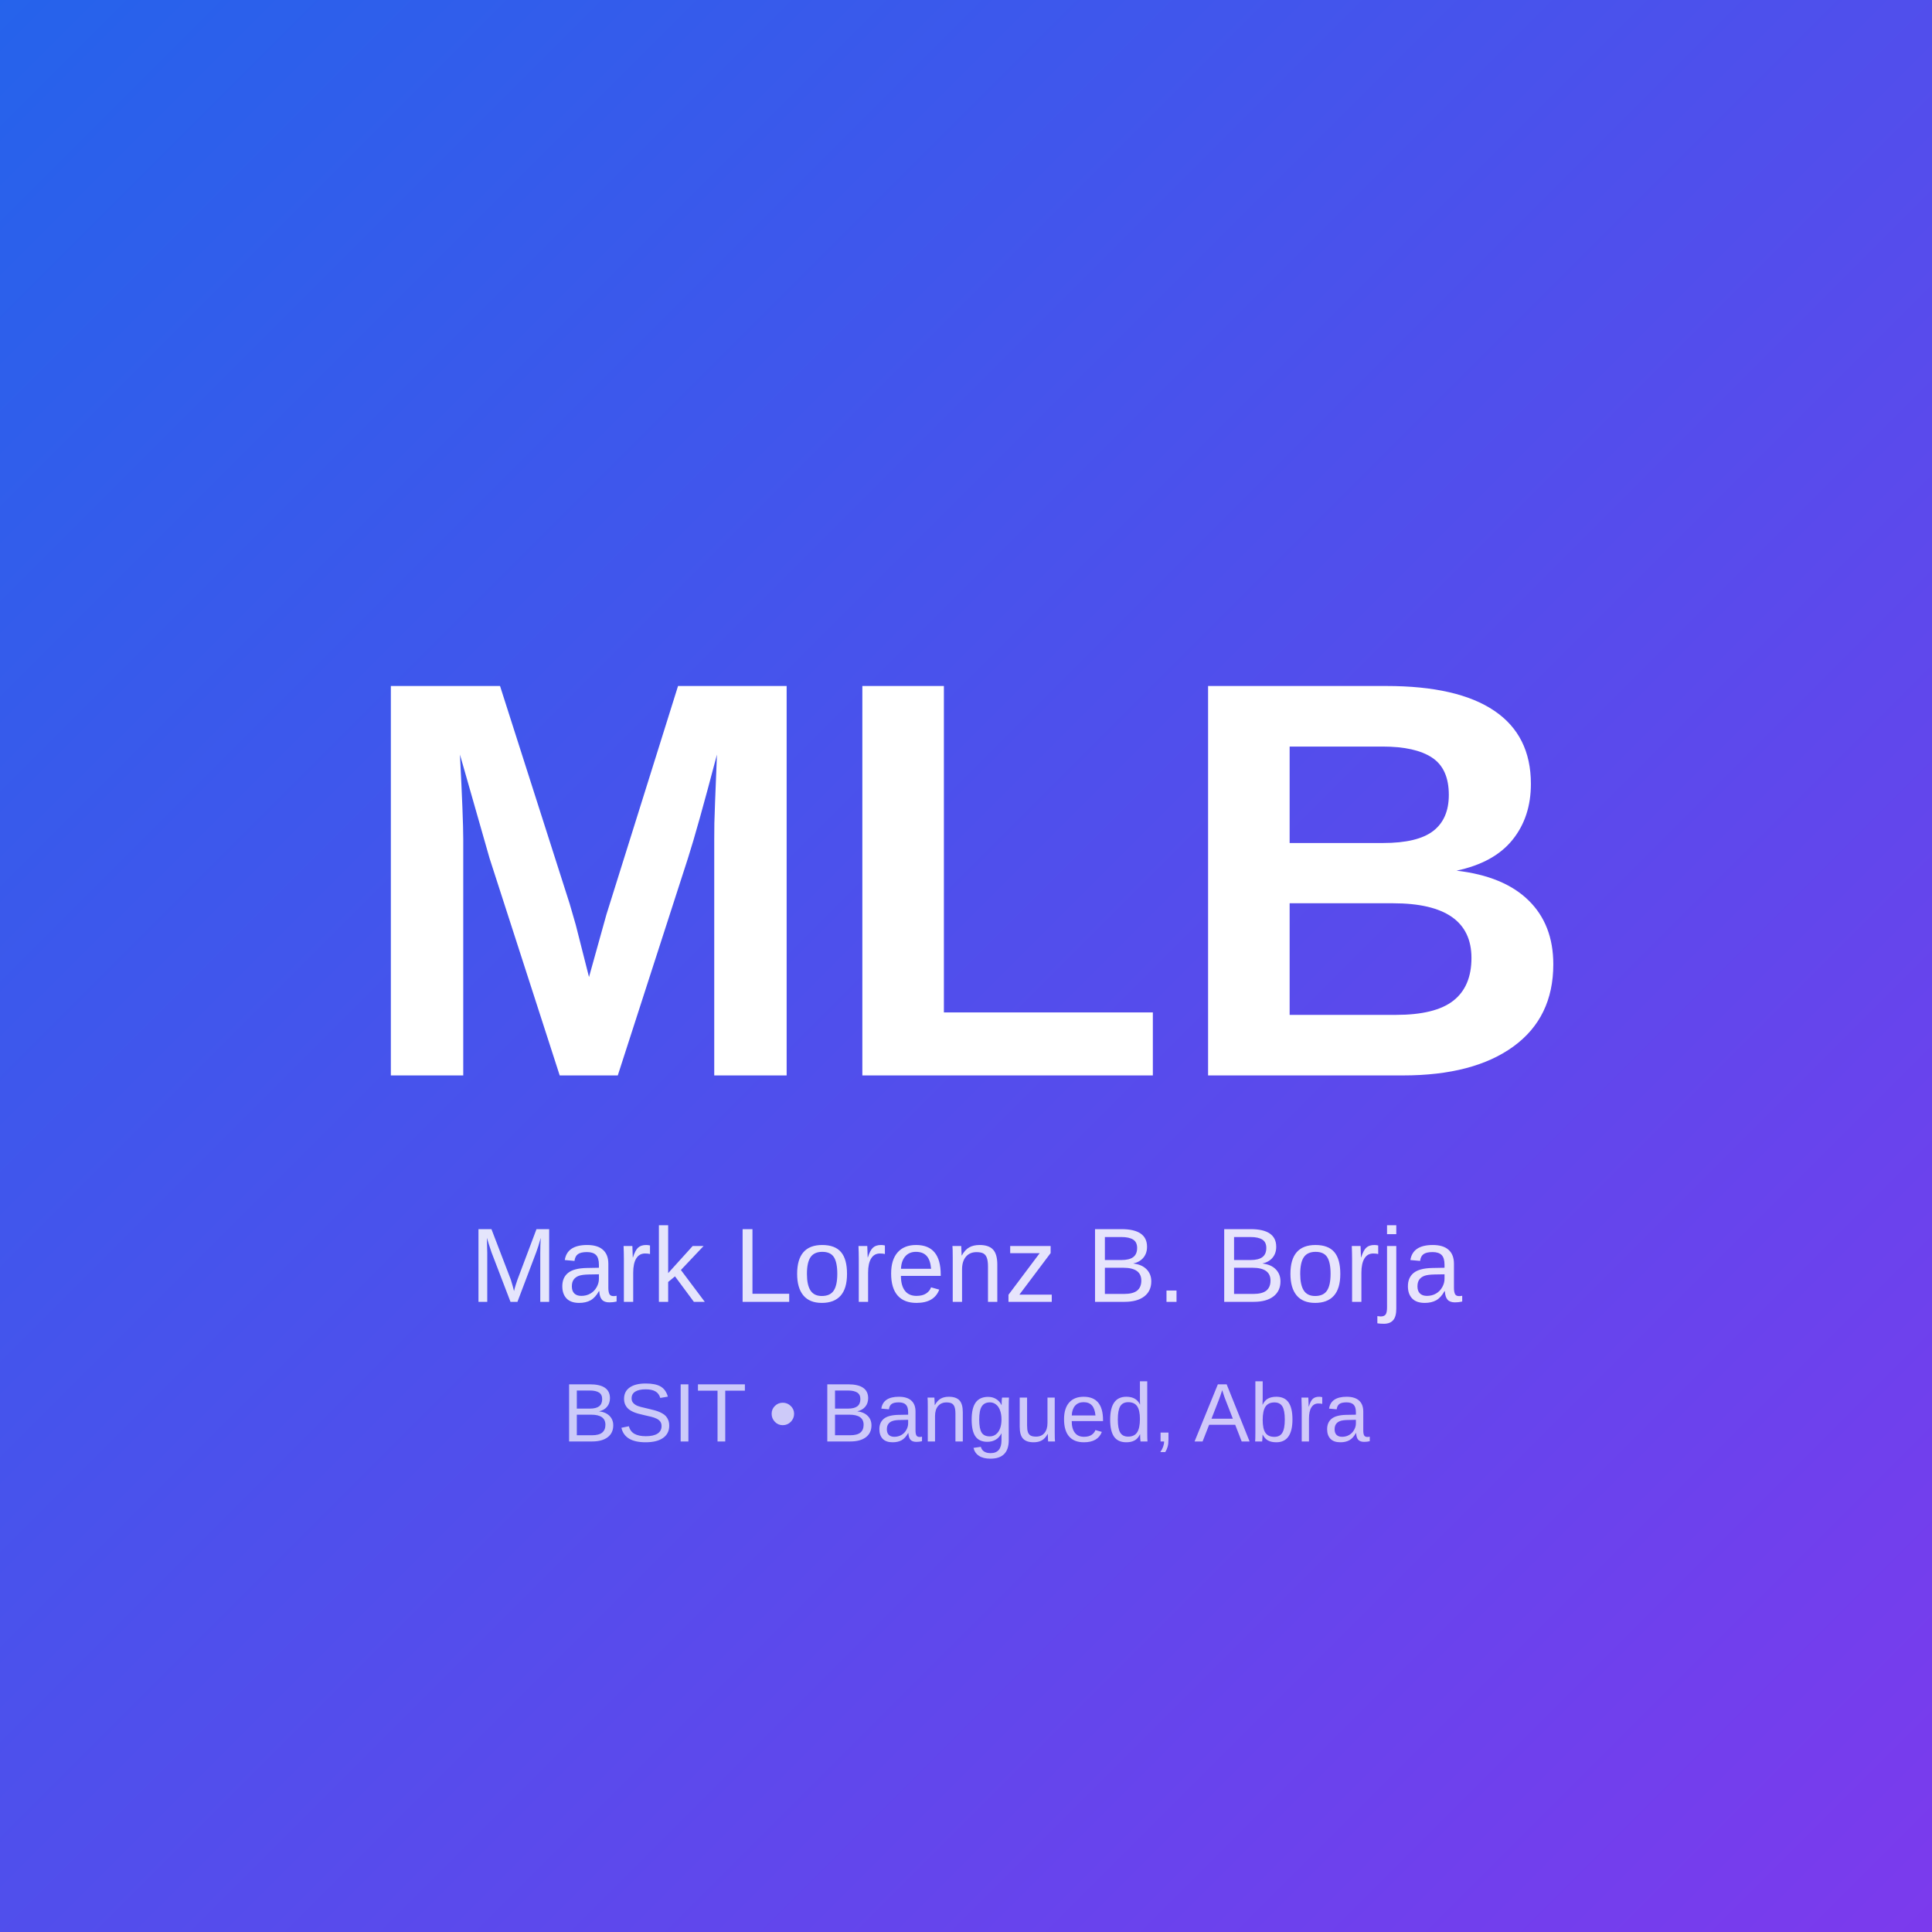
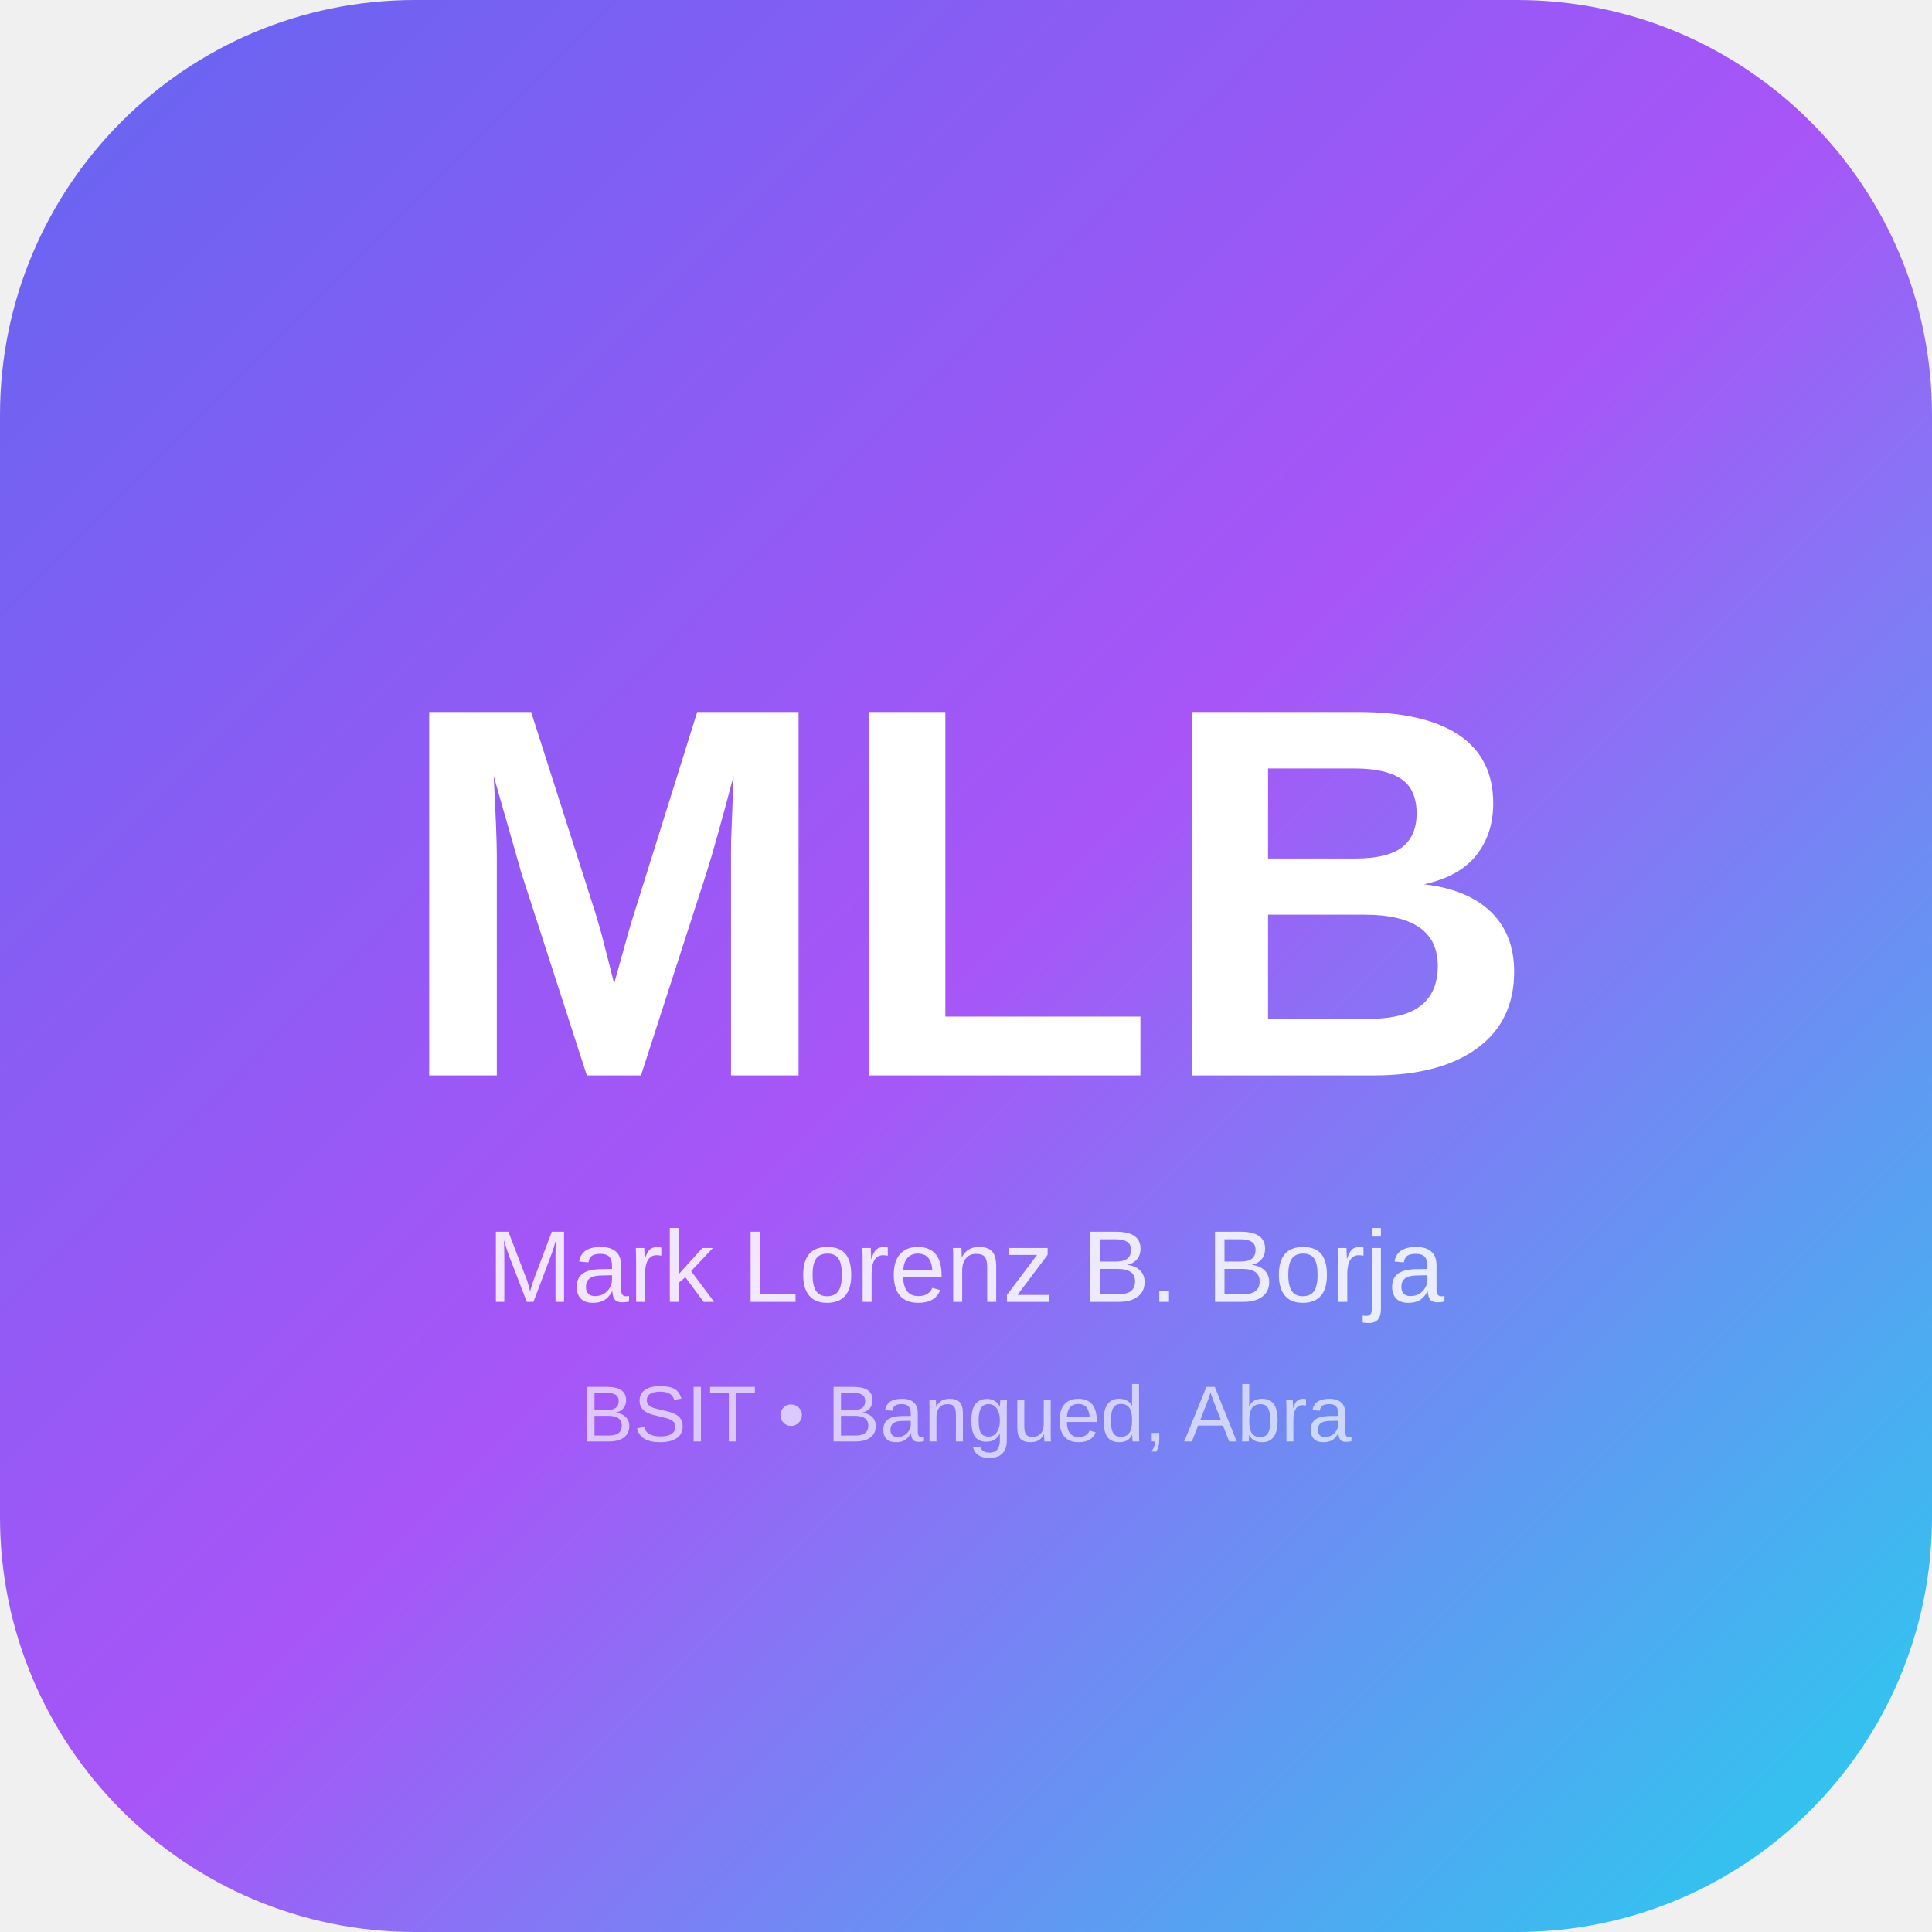
<svg xmlns="http://www.w3.org/2000/svg" width="512" height="512" viewBox="0 0 512 512">
  <defs>
    <linearGradient id="g" x1="0" y1="0" x2="1" y2="1">
-       <stop offset="0" stop-color="#2563eb" />
-       <stop offset="1" stop-color="#7c3aed" />
+       <stop offset="0" stop-color="#6366f1" />
+       <stop offset=".5" stop-color="#a855f7" />
+       <stop offset="1" stop-color="#22d3ee" />
    </linearGradient>
  </defs>
-   <rect width="512" height="512" fill="url(#g)" />
-   <text x="256" y="285" font-family="Arial, sans-serif" font-size="150" font-weight="900" fill="white" text-anchor="middle">MLB</text>
-   <text x="256" y="345" font-family="Arial, sans-serif" font-size="28" fill="rgba(255,255,255,.85)" text-anchor="middle">Mark Lorenz B. Borja</text>
-   <text x="256" y="382" font-family="Arial, sans-serif" font-size="22" fill="rgba(255,255,255,.7)" text-anchor="middle">BSIT • Bangued, Abra</text>
+   <rect width="512" height="512" rx="110" fill="url(#g)" />
+   <text x="256" y="285" font-family="Arial, sans-serif" font-size="140" font-weight="800" fill="#ffffff" text-anchor="middle">MLB</text>
+   <text x="256" y="345" font-family="Arial, sans-serif" font-size="27" fill="rgba(255,255,255,.85)" text-anchor="middle">Mark Lorenz B. Borja</text>
+   <text x="256" y="382" font-family="Arial, sans-serif" font-size="21" fill="rgba(255,255,255,.65)" text-anchor="middle">BSIT • Bangued, Abra</text>
</svg>
